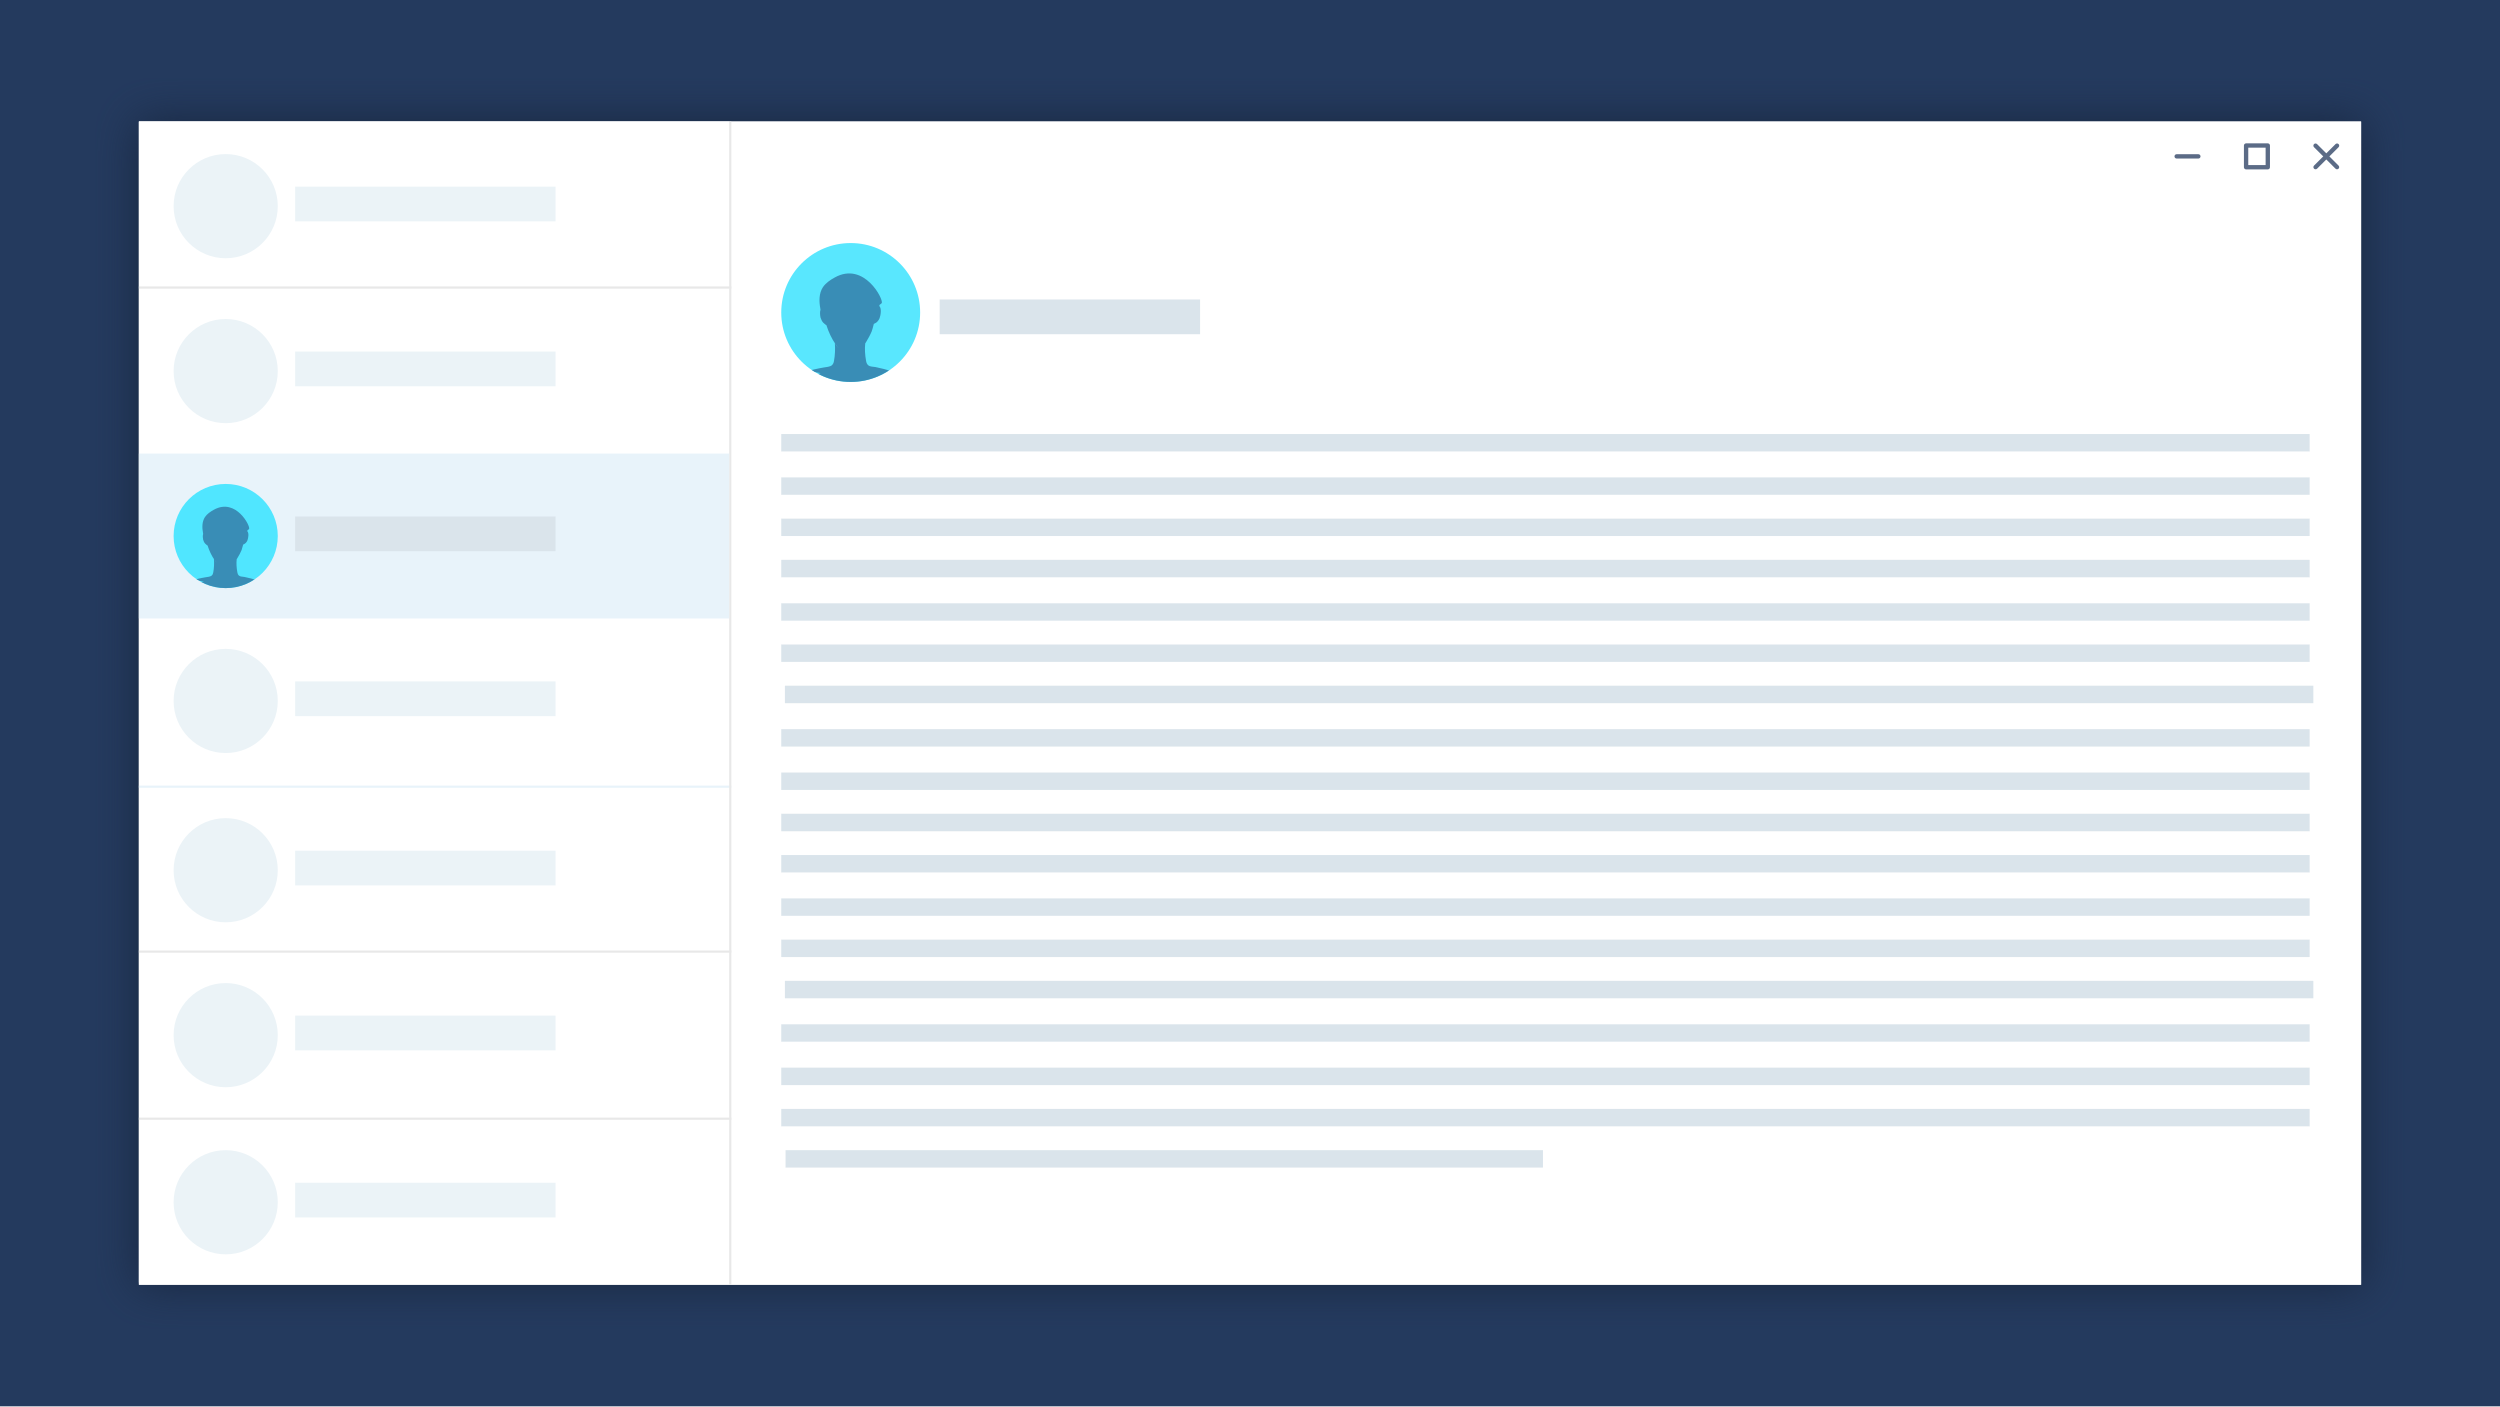
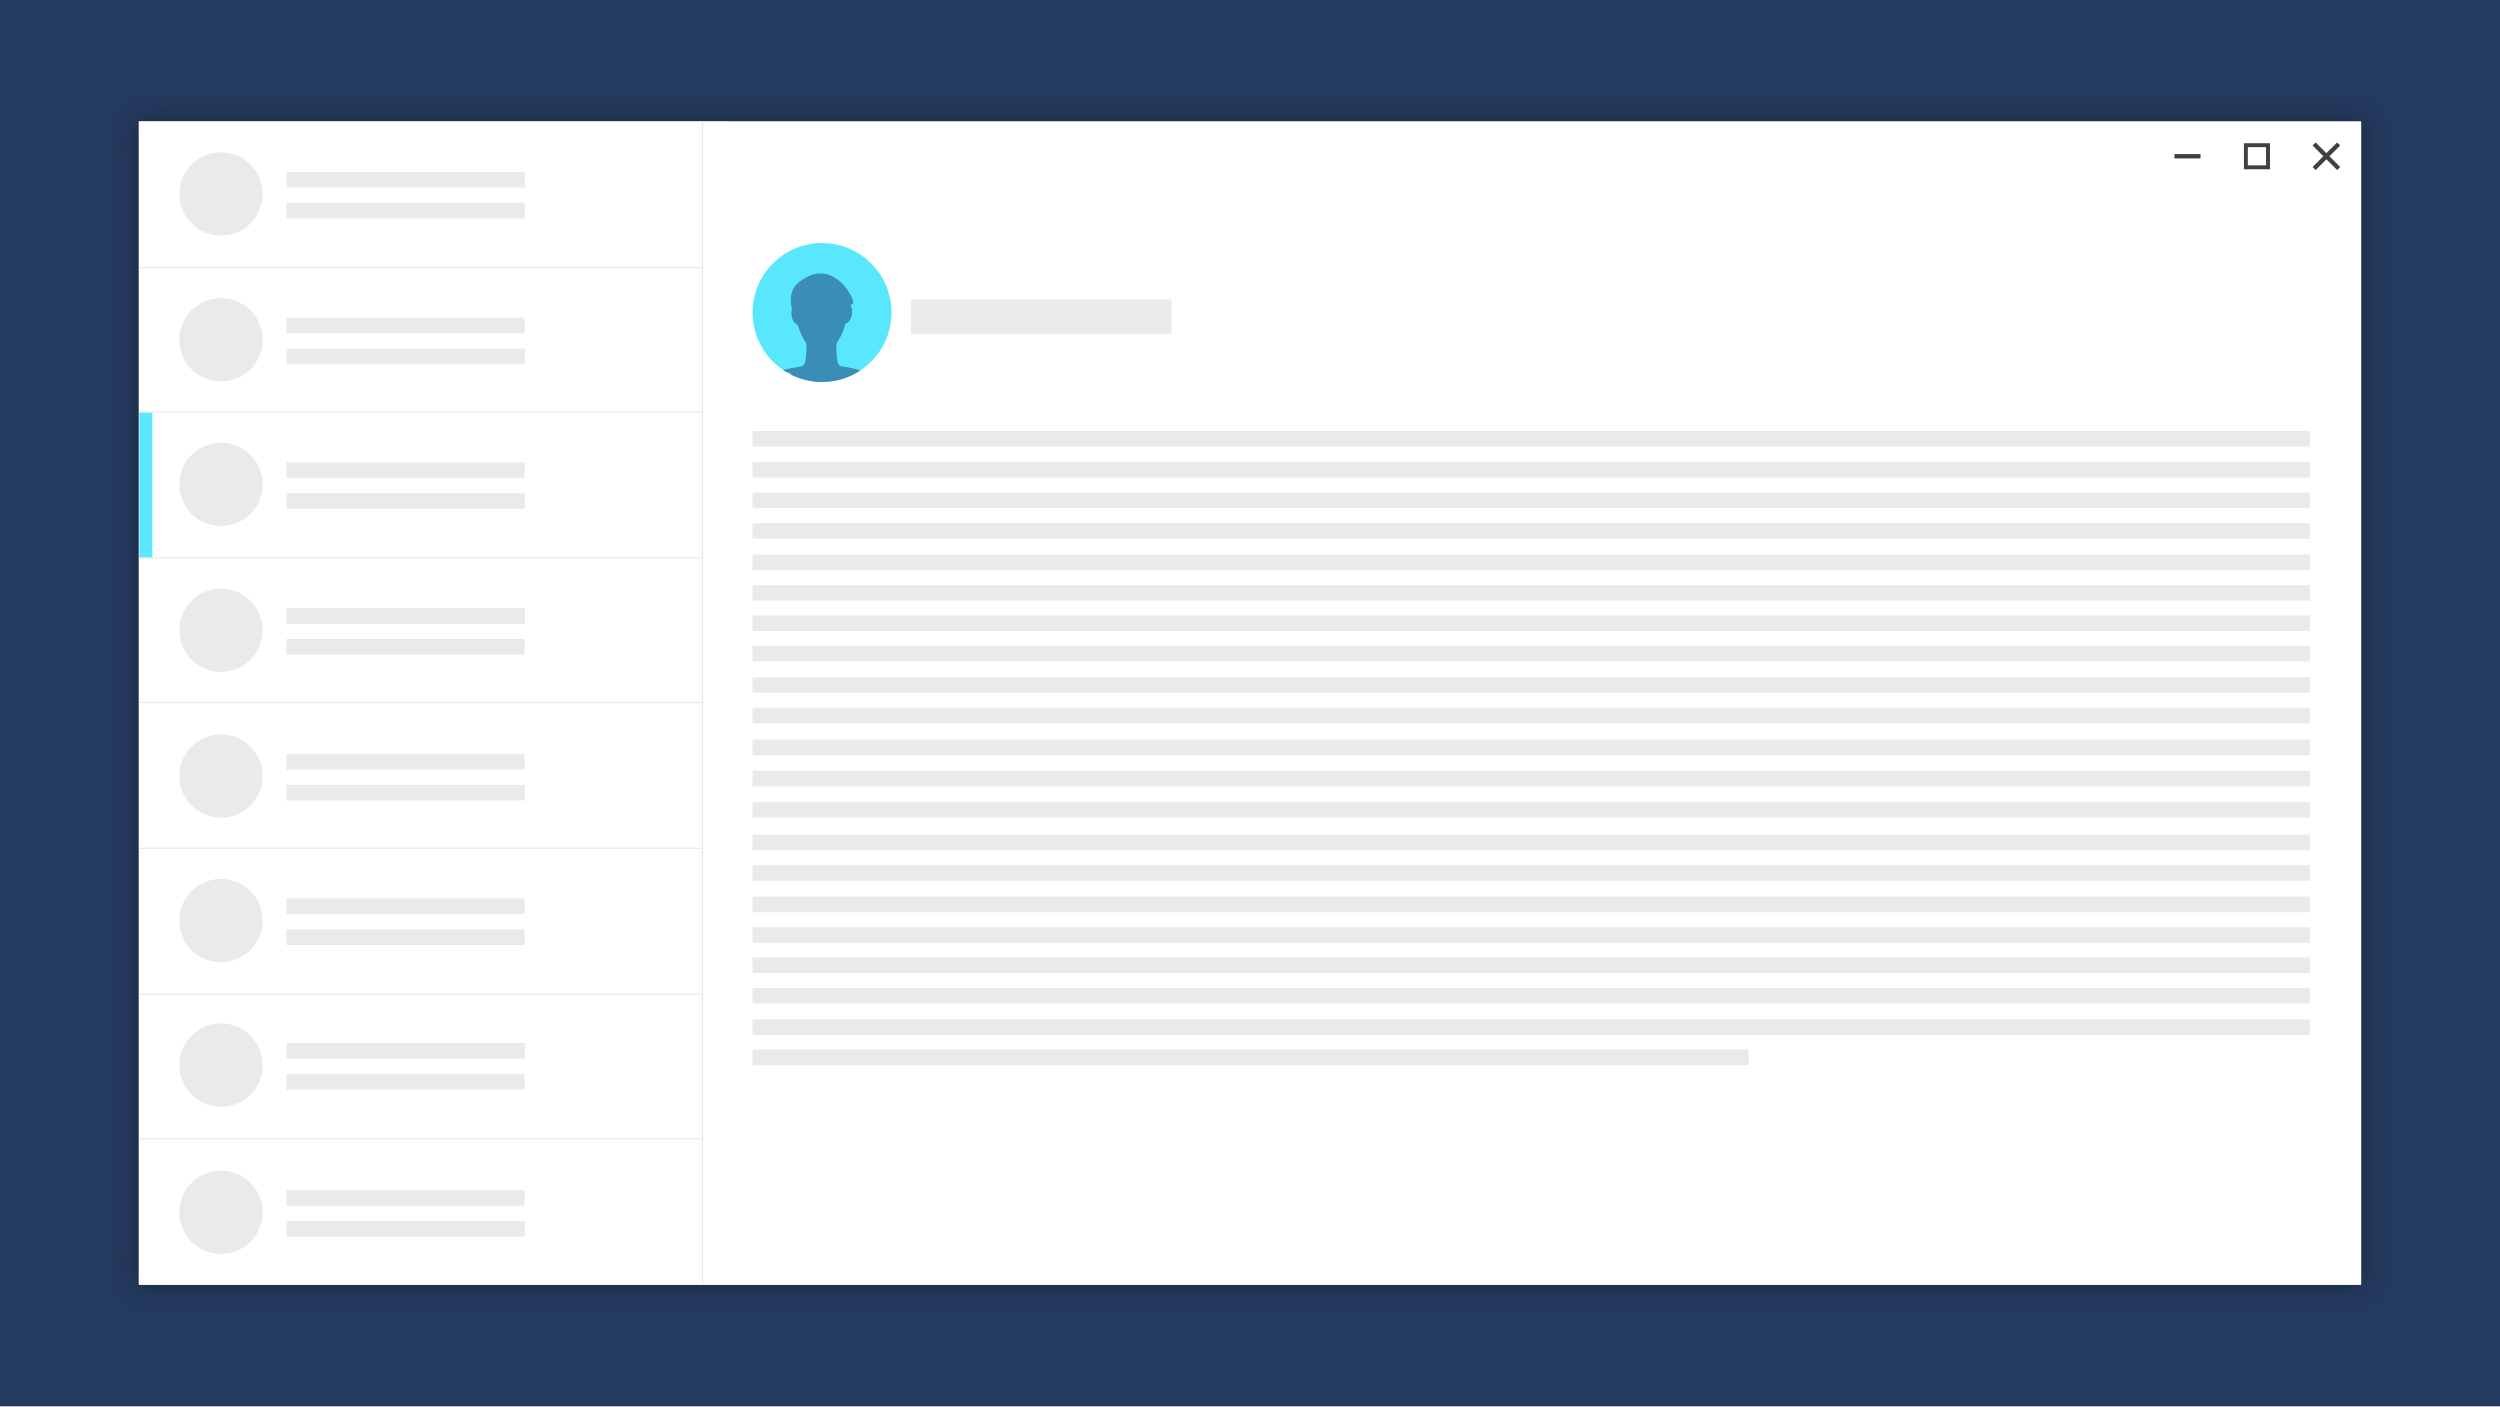
- <svg xmlns="http://www.w3.org/2000/svg" xmlns:xlink="http://www.w3.org/1999/xlink" width="1152" height="648" viewBox="0 0 1152 648" version="1.1">
-   <g id="Canvas" transform="translate(14836 7433)">
-     <clipPath id="clip-0" clip-rule="evenodd">
-       <path d="M -14836 -7433L -13684 -7433L -13684 -6785L -14836 -6785L -14836 -7433Z" fill="#FFFFFF" />
-     </clipPath>
-     <g id="master-detail" clip-path="url(#clip-0)">
-       <path d="M -14836 -7433L -13684 -7433L -13684 -6785L -14836 -6785L -14836 -7433Z" fill="#243A5E" />
-       <g id="app-bg" filter="url(#filter0_d)">
-         <use xlink:href="#path0_fill" transform="translate(-14772 -7377)" fill="#FFFFFF" />
-         <use xlink:href="#path0_fill" transform="translate(-14772 -7377)" fill="#FFFFFF" />
+ <svg xmlns="http://www.w3.org/2000/svg" width="1920" height="1080" viewBox="0 0 1920 1080" version="1.1">
+   <g fill="none">
+     <g clip-path="url(#clip0)">
+       <rect width="1920" height="1080" fill="#243A5E" />
+       <g filter="url(#filter0_d)">
+         <path fill-rule="evenodd" clip-rule="evenodd" d="M 0 0L 1706.67 0L 1706.67 893.333L 0 893.333L 0 0Z" transform="translate(106.666 93.333)" fill="white" />
+         <path fill-rule="evenodd" clip-rule="evenodd" d="M 0 0L 1706.67 0L 1706.67 893.333L 0 893.333L 0 0Z" transform="translate(106.666 93.333)" fill="white" />
      </g>
-       <g id="App">
-         <g id="master-pane">
-           <use xlink:href="#path1_fill" transform="translate(-14772 -7377)" fill="#FFFFFF" />
-         </g>
+       <path fill-rule="evenodd" clip-rule="evenodd" d="M 0 0L 453.333 0L 453.333 891.667L 0 891.667L 0 0Z" transform="translate(106.666 93.333)" fill="white" />
+       <line y1="-0.5" x2="893.333" y2="-0.5" transform="matrix(0 1 -1 0 539 93.333)" stroke="#EAEAEA" />
+       <rect width="200" height="26.667" transform="translate(699.666 230)" fill="#EAEAEA" />
+       <circle cx="53.333" cy="53.333" r="53.333" transform="translate(578 186.667)" fill="url(#paint0_linear)" />
+       <mask id="mask0" mask-type="alpha" maskUnits="userSpaceOnUse" x="578" y="186" width="107" height="108">
+         <circle cx="53.333" cy="53.333" r="53.333" transform="translate(578 186.667)" fill="#78B3ED" />
+       </mask>
+       <g mask="url(#mask0)">
+         <path d="M 19.333 3.227C 15.833 5.06 12.5 7.394 10.333 10.56C 7.167 15.394 7.333 21.561 8.333 26.894C 8.333 27.061 8.333 27.394 8.5 27.727C 7.833 29.727 8.167 32.394 8.5 33.894C 8.833 35.06 9.667 36.894 10.5 37.727C 11.167 38.227 12.167 39.394 13 39.727C 14.667 44.894 17 50.06 20.167 54.56C 23.167 58.894 27.5 62.227 33 61.727C 38.167 61.227 41.333 56.394 43.667 52.394C 45.167 49.894 46.667 47.227 47.833 44.394C 48.333 42.894 48.833 41.227 49.167 39.727C 49.333 38.727 49.333 38.727 50.167 38.394C 51.833 37.727 53.167 36.06 53.833 34.394C 54.667 32.227 55.667 26.727 53.5 24.894C 53.5 24.727 53.667 24.561 53.667 24.394C 54 23.727 55 23.561 55.333 22.894C 57 20.394 42 -9.273 19.333 3.227ZM 25.5 28.394C 25.167 28.394 25 28.394 24.667 28.394C 23.333 28.394 22 28.227 20.667 28.227C 18.5 28.227 16.5 28.894 14.833 30.227L 14.333 30.727L 10.5 29.561C 10.5 29.561 14 30.727 14.333 30.727C 13.833 31.561 14.833 33.227 14.833 33.227C 16 35.56 20 35.727 22.167 34.894C 23 34.56 23.667 34.227 24.333 33.56C 25.167 32.727 25.5 31.227 25.667 30.061C 25.667 29.394 25.667 28.727 25.5 28.061C 25.5 27.894 25.167 26.561 25 26.394C 20.833 25.727 13.333 26.894 13.333 26.894L 25.5 28.394ZM 13 25.394C 13.667 21.561 12.5 16.227 12.667 16.061C 13.333 15.894 14.333 18.227 15 18.227C 15.667 18.227 16 16.894 16.167 16.394C 16.5 15.227 16.333 13.894 17 12.727C 17.333 12.227 17.833 11.727 18.333 11.394C 19.167 10.727 20.5 10.56 21.5 10.56C 22.667 10.727 23.667 11.227 24.333 12.227C 24.833 12.894 24.833 13.727 25 14.56C 25.333 16.061 26.333 17.394 27.667 18.394C 28.833 19.227 32.333 20.061 33 17.894C 33.167 17.061 33.167 16.061 33.333 15.227C 34.333 18.394 36.167 20.727 39 22.394C 41 23.561 43.167 23.894 45.333 23.561C 45.833 23.394 49.167 22.561 49.167 21.727C 49.167 23.561 49 25.394 49.333 27.227C 49.5 28.894 50 30.394 50.5 31.894C 51.167 34.227 52.167 33.727 52.667 31.894C 53 30.394 53.333 29.061 53.5 27.561C 53.667 26.561 53.333 25.227 53.833 24.227C 54.167 23.561 55.167 23.394 55.5 22.727C 57.167 20.227 42.167 -9.44 19.5 3.06C 15.833 5.06 12.5 7.394 10.333 10.56C 7.167 15.394 7.333 21.561 8.333 26.894C 8.333 27.227 8.667 29.561 9 29.561C 11.833 30.227 12.5 27.727 13 25.394ZM 61.667 74.894C 60.667 74.227 57.5 73.561 57.167 73.394C 55 72.894 52.833 72.394 50.667 71.894C 48.833 71.561 46.667 71.727 45.167 70.561C 44.167 69.727 43.667 68.394 43.5 67.227C 42.667 62.727 42.333 58.06 42.833 53.56C 42.833 53.56 38.667 62.227 31.5 61.727C 24.333 61.227 20 54.727 19.5 53.56C 19.833 58.06 19.667 62.727 18.833 67.227C 18.667 68.394 18.167 69.727 17.167 70.561C 15.667 71.727 13 71.894 11 72.227C 8.5 72.727 6 73.061 3.5 73.727C 2.833 73.894 2.167 74.061 1.5 74.394C 1.167 74.394 0.167 75.061 4.96705e-09 74.894C 1.5 75.227 3 75.561 4.5 75.894C 8.333 76.561 12.333 77.061 16.167 77.561C 21.667 78.061 27.167 78.394 32.833 78.394C 39.333 78.394 45.833 77.894 52.333 77.061C 54.333 76.727 56.333 76.561 58.167 76.061C 58.667 76.061 61.167 75.894 61.667 74.894C 61.667 75.061 61.667 74.894 61.667 74.894ZM 46.5 27.227C 46.5 27.227 39 26.061 34.833 26.727C 34.667 26.727 34.333 28.061 34.333 28.394C 34.167 29.061 34.167 29.727 34.167 30.394C 34.333 31.561 34.5 32.894 35.5 33.894C 36 34.394 36.833 34.894 37.667 35.227C 39.833 36.06 43.833 35.894 45 33.56C 45 33.56 46 31.727 45.667 31.061C 46 30.894 49.5 29.894 49.5 29.894L 45.667 31.061C 45.667 31.061 45.167 30.727 45.167 30.561C 43.5 29.227 41.333 28.561 39.333 28.561C 38 28.561 36.667 28.561 35.167 28.727C 34.833 28.727 34.667 28.727 34.333 28.727" transform="translate(599.666 210)" fill="#398DB6" />
+         <path d="M 36.667 0L 13.333 8.333L 0 40L 71.667 40L 91.667 8.333L 36.667 0Z" transform="translate(589.666 280)" fill="#398DB6" />
      </g>
-       <g id="master-pane">
-         <g id="rules">
-           <g id="Line">
-             <use xlink:href="#path2_stroke" transform="matrix(-1 1.22465e-16 -1.22465e-16 -1 -14499 -7301)" fill="#E8E8E8" />
-           </g>
-           <g id="Line">
-             <use xlink:href="#path2_stroke" transform="matrix(-1 1.22465e-16 -1.22465e-16 -1 -14499 -7071)" fill="#E8F3FA" />
-           </g>
-           <g id="Line">
-             <use xlink:href="#path2_stroke" transform="matrix(-1 1.22465e-16 -1.22465e-16 -1 -14499 -6995)" fill="#E8E8E8" />
-           </g>
-           <g id="Line">
-             <use xlink:href="#path2_stroke" transform="matrix(-1 1.22465e-16 -1.22465e-16 -1 -14499 -6918)" fill="#E8E8E8" />
-           </g>
-           <g id="Line">
-             <use xlink:href="#path3_stroke" transform="matrix(6.12323e-17 1 -1 6.12323e-17 -14500 -7377)" fill="#E8E8E8" />
-           </g>
-         </g>
-         <g id="selected">
-           <use xlink:href="#path4_fill" transform="translate(-14772 -7224)" fill="#E8F3FA" />
-         </g>
-         <g id="Group">
-           <g id="Ellipse 2.7">
-             <use xlink:href="#path5_fill" transform="translate(-14756 -7362)" fill="#EBF3F7" />
-           </g>
-           <g id="Rectangle 2.2">
-             <use xlink:href="#path6_fill" transform="translate(-14700 -7347)" fill="#EBF3F7" />
-           </g>
-           <g id="Ellipse 2.8">
-             <use xlink:href="#path5_fill" transform="translate(-14756 -7286)" fill="#EBF3F7" />
-           </g>
-           <g id="Rectangle 2.2">
-             <use xlink:href="#path6_fill" transform="translate(-14700 -7271)" fill="#EBF3F7" />
-           </g>
-           <g id="Rectangle 2.2">
-             <use xlink:href="#path6_fill" transform="translate(-14700 -7195)" fill="#DAE4EB" />
-           </g>
-           <g id="Ellipse 2.10">
-             <use xlink:href="#path5_fill" transform="translate(-14756 -7134)" fill="#EBF3F7" />
-           </g>
-           <g id="Rectangle 2.2">
-             <use xlink:href="#path6_fill" transform="translate(-14700 -7119)" fill="#EBF3F7" />
-           </g>
-           <g id="Ellipse 2.11">
-             <use xlink:href="#path5_fill" transform="translate(-14756 -7056)" fill="#EBF3F7" />
-           </g>
-           <g id="Rectangle 2.2">
-             <use xlink:href="#path6_fill" transform="translate(-14700 -7041)" fill="#EBF3F7" />
-           </g>
-           <g id="Ellipse 2.12">
-             <use xlink:href="#path5_fill" transform="translate(-14756 -6980)" fill="#EBF3F7" />
-           </g>
-           <g id="Rectangle 2.2">
-             <use xlink:href="#path6_fill" transform="translate(-14700 -6965)" fill="#EBF3F7" />
-           </g>
-           <g id="Ellipse 2.13">
-             <use xlink:href="#path5_fill" transform="translate(-14756 -6903)" fill="#EBF3F7" />
-           </g>
-           <g id="Rectangle 2.2">
-             <use xlink:href="#path6_fill" transform="translate(-14700 -6888)" fill="#EBF3F7" />
-           </g>
-         </g>
+       <g opacity="0.75">
+         <path fill-rule="evenodd" clip-rule="evenodd" d="M 20 3.333L 0 3.333L 0 0L 20 0L 20 3.333Z" transform="translate(1670 118.333)" fill="black" />
+         <rect x="1.5" y="1.5" width="17" height="17" stroke-width="3" transform="translate(1723.33 110)" stroke="black" />
+         <path fill-rule="evenodd" clip-rule="evenodd" d="M 12.963 10.607L 21.213 2.357L 18.855 0L 10.605 8.25L 2.355 0L 0 2.356L 8.25 10.606L 0 18.856L 2.357 21.214L 10.607 12.964L 18.855 21.213L 21.213 18.855L 12.963 10.607Z" transform="translate(1776.06 109.394)" fill="black" />
      </g>
-       <g id="Rectangle 2.2">
-         <use xlink:href="#path6_fill" transform="translate(-14403 -7295)" fill="#DAE4EB" />
-       </g>
-       <g id="profile-pic">
-         <g id="Ellipse 2.5">
-           <use xlink:href="#path7_fill" transform="translate(-14476 -7321)" fill="url(#paint23_linear)" />
-         </g>
-         <g id="Mask Group">
-           <mask id="mask0_alpha" mask-type="alpha">
-             <g id="Ellipse 2.6">
-               <use xlink:href="#path7_fill" transform="translate(-14476 -7321)" fill="#78B3ED" />
-             </g>
-           </mask>
-           <g id="Group" mask="url(#mask0_alpha)">
-             <g id="Vector">
-               <use xlink:href="#path8_fill" transform="translate(-14463 -7307)" fill="#398DB6" />
-             </g>
-             <g id="Vector">
-               <use xlink:href="#path9_fill" transform="translate(-14469 -7265)" fill="#398DB6" />
-             </g>
-           </g>
-         </g>
-       </g>
-       <g id="profile-pic">
-         <g id="Ellipse 2.5">
-           <use xlink:href="#path5_fill" transform="translate(-14756 -7210)" fill="#50E6FF" />
-         </g>
-         <g id="Mask Group">
-           <mask id="mask1_alpha" mask-type="alpha">
-             <g id="Ellipse 2.6">
-               <use xlink:href="#path5_fill" transform="translate(-14756 -7210)" fill="#78B3ED" />
-             </g>
-           </mask>
-           <g id="Group" mask="url(#mask1_alpha)">
-             <g id="Vector">
-               <use xlink:href="#path10_fill" transform="translate(-14746.2 -7199.5)" fill="#398DB6" />
-             </g>
-             <g id="Vector">
-               <use xlink:href="#path11_fill" transform="translate(-14750.8 -7168)" fill="#398DB6" />
-             </g>
-           </g>
-         </g>
-       </g>
-       <g id="Titlebar-controls" opacity="0.75">
-         <g id="minimize">
-           <use xlink:href="#path12_fill" transform="matrix(1 -2.44929e-16 2.44929e-16 1 -13834 -7361.94)" fill="#243A5E" />
-         </g>
-         <g id="expand">
-           <mask id="mask2_outline_ins">
-             <use xlink:href="#path13_fill" fill="white" transform="translate(-13802 -7366.94)" />
-           </mask>
-           <g mask="url(#mask2_outline_ins)">
-             <use xlink:href="#path14_stroke_2x" transform="translate(-13802 -7366.94)" fill="#243A5E" />
-           </g>
-         </g>
-         <g id="close">
-           <g id="Line 3 (Stroke)">
-             <use xlink:href="#path15_fill" transform="matrix(0.707107 -0.707107 0.707107 0.707107 -13770.4 -7355.99)" fill="#243A5E" />
-           </g>
-           <g id="Line 3.1 (Stroke)">
-             <use xlink:href="#path15_fill" transform="matrix(-0.707107 -0.707107 0.707107 -0.707107 -13759.1 -7354.57)" fill="#243A5E" />
-           </g>
-         </g>
-       </g>
-       <g id="Rectangle 2.233">
-         <use xlink:href="#path16_fill" transform="translate(-14476 -7233)" fill="#EFEFEF" />
-         <use xlink:href="#path16_fill" transform="translate(-14476 -7233)" fill="#FFFFFF" />
-         <use xlink:href="#path16_fill" transform="translate(-14476 -7233)" fill="#FFFFFF" />
-         <use xlink:href="#path16_fill" transform="translate(-14476 -7233)" fill="#DAE4EB" />
-       </g>
-       <g id="Rectangle 2.234">
-         <use xlink:href="#path16_fill" transform="translate(-14476 -7213)" fill="#EFEFEF" />
-         <use xlink:href="#path16_fill" transform="translate(-14476 -7213)" fill="#FFFFFF" />
-         <use xlink:href="#path16_fill" transform="translate(-14476 -7213)" fill="#FFFFFF" />
-         <use xlink:href="#path16_fill" transform="translate(-14476 -7213)" fill="#DAE4EB" />
-       </g>
-       <g id="Rectangle 2.235">
-         <use xlink:href="#path16_fill" transform="translate(-14476 -7194)" fill="#EFEFEF" />
-         <use xlink:href="#path16_fill" transform="translate(-14476 -7194)" fill="#FFFFFF" />
-         <use xlink:href="#path16_fill" transform="translate(-14476 -7194)" fill="#FFFFFF" />
-         <use xlink:href="#path16_fill" transform="translate(-14476 -7194)" fill="#DAE4EB" />
-       </g>
-       <g id="Rectangle 2.236">
-         <use xlink:href="#path16_fill" transform="translate(-14476 -7175)" fill="#EFEFEF" />
-         <use xlink:href="#path16_fill" transform="translate(-14476 -7175)" fill="#FFFFFF" />
-         <use xlink:href="#path16_fill" transform="translate(-14476 -7175)" fill="#FFFFFF" />
-         <use xlink:href="#path16_fill" transform="translate(-14476 -7175)" fill="#DAE4EB" />
-       </g>
-       <g id="Rectangle 2.237">
-         <use xlink:href="#path16_fill" transform="translate(-14476 -7155)" fill="#EFEFEF" />
-         <use xlink:href="#path16_fill" transform="translate(-14476 -7155)" fill="#FFFFFF" />
-         <use xlink:href="#path16_fill" transform="translate(-14476 -7155)" fill="#FFFFFF" />
-         <use xlink:href="#path16_fill" transform="translate(-14476 -7155)" fill="#DAE4EB" />
-       </g>
-       <g id="Rectangle 2.238">
-         <use xlink:href="#path16_fill" transform="translate(-14476 -7136)" fill="#EFEFEF" />
-         <use xlink:href="#path16_fill" transform="translate(-14476 -7136)" fill="#FFFFFF" />
-         <use xlink:href="#path16_fill" transform="translate(-14476 -7136)" fill="#FFFFFF" />
-         <use xlink:href="#path16_fill" transform="translate(-14476 -7136)" fill="#DAE4EB" />
-       </g>
-       <g id="Rectangle 2.239">
-         <use xlink:href="#path16_fill" transform="translate(-14474.3 -7117)" fill="#EFEFEF" />
-         <use xlink:href="#path16_fill" transform="translate(-14474.3 -7117)" fill="#FFFFFF" />
-         <use xlink:href="#path16_fill" transform="translate(-14474.3 -7117)" fill="#FFFFFF" />
-         <use xlink:href="#path16_fill" transform="translate(-14474.3 -7117)" fill="#DAE4EB" />
-       </g>
-       <g id="Rectangle 2.242">
-         <use xlink:href="#path16_fill" transform="translate(-14476 -7097)" fill="#EFEFEF" />
-         <use xlink:href="#path16_fill" transform="translate(-14476 -7097)" fill="#FFFFFF" />
-         <use xlink:href="#path16_fill" transform="translate(-14476 -7097)" fill="#FFFFFF" />
-         <use xlink:href="#path16_fill" transform="translate(-14476 -7097)" fill="#DAE4EB" />
-       </g>
-       <g id="Rectangle 2.243">
-         <use xlink:href="#path16_fill" transform="translate(-14476 -7077)" fill="#EFEFEF" />
-         <use xlink:href="#path16_fill" transform="translate(-14476 -7077)" fill="#FFFFFF" />
-         <use xlink:href="#path16_fill" transform="translate(-14476 -7077)" fill="#FFFFFF" />
-         <use xlink:href="#path16_fill" transform="translate(-14476 -7077)" fill="#DAE4EB" />
-       </g>
-       <g id="Rectangle 2.244">
-         <use xlink:href="#path16_fill" transform="translate(-14476 -7058)" fill="#EFEFEF" />
-         <use xlink:href="#path16_fill" transform="translate(-14476 -7058)" fill="#FFFFFF" />
-         <use xlink:href="#path16_fill" transform="translate(-14476 -7058)" fill="#FFFFFF" />
-         <use xlink:href="#path16_fill" transform="translate(-14476 -7058)" fill="#DAE4EB" />
-       </g>
-       <g id="Rectangle 2.245">
-         <use xlink:href="#path16_fill" transform="translate(-14476 -7039)" fill="#EFEFEF" />
-         <use xlink:href="#path16_fill" transform="translate(-14476 -7039)" fill="#FFFFFF" />
-         <use xlink:href="#path16_fill" transform="translate(-14476 -7039)" fill="#FFFFFF" />
-         <use xlink:href="#path16_fill" transform="translate(-14476 -7039)" fill="#DAE4EB" />
-       </g>
-       <g id="Rectangle 2.246">
-         <use xlink:href="#path16_fill" transform="translate(-14476 -7019)" fill="#EFEFEF" />
-         <use xlink:href="#path16_fill" transform="translate(-14476 -7019)" fill="#FFFFFF" />
-         <use xlink:href="#path16_fill" transform="translate(-14476 -7019)" fill="#FFFFFF" />
-         <use xlink:href="#path16_fill" transform="translate(-14476 -7019)" fill="#DAE4EB" />
-       </g>
-       <g id="Rectangle 2.247">
-         <use xlink:href="#path16_fill" transform="translate(-14476 -7000)" fill="#EFEFEF" />
-         <use xlink:href="#path16_fill" transform="translate(-14476 -7000)" fill="#FFFFFF" />
-         <use xlink:href="#path16_fill" transform="translate(-14476 -7000)" fill="#FFFFFF" />
-         <use xlink:href="#path16_fill" transform="translate(-14476 -7000)" fill="#DAE4EB" />
-       </g>
-       <g id="Rectangle 2.248">
-         <use xlink:href="#path16_fill" transform="translate(-14474.3 -6981)" fill="#EFEFEF" />
-         <use xlink:href="#path16_fill" transform="translate(-14474.3 -6981)" fill="#FFFFFF" />
-         <use xlink:href="#path16_fill" transform="translate(-14474.3 -6981)" fill="#FFFFFF" />
-         <use xlink:href="#path16_fill" transform="translate(-14474.3 -6981)" fill="#DAE4EB" />
-       </g>
-       <g id="Rectangle 2.249">
-         <use xlink:href="#path16_fill" transform="translate(-14476 -6961)" fill="#EFEFEF" />
-         <use xlink:href="#path16_fill" transform="translate(-14476 -6961)" fill="#FFFFFF" />
-         <use xlink:href="#path16_fill" transform="translate(-14476 -6961)" fill="#FFFFFF" />
-         <use xlink:href="#path16_fill" transform="translate(-14476 -6961)" fill="#DAE4EB" />
-       </g>
-       <g id="Rectangle 2.250">
-         <use xlink:href="#path16_fill" transform="translate(-14476 -6941)" fill="#EFEFEF" />
-         <use xlink:href="#path16_fill" transform="translate(-14476 -6941)" fill="#FFFFFF" />
-         <use xlink:href="#path16_fill" transform="translate(-14476 -6941)" fill="#FFFFFF" />
-         <use xlink:href="#path16_fill" transform="translate(-14476 -6941)" fill="#DAE4EB" />
-       </g>
-       <g id="Rectangle 2.251">
-         <use xlink:href="#path16_fill" transform="translate(-14476 -6922)" fill="#EFEFEF" />
-         <use xlink:href="#path16_fill" transform="translate(-14476 -6922)" fill="#FFFFFF" />
-         <use xlink:href="#path16_fill" transform="translate(-14476 -6922)" fill="#FFFFFF" />
-         <use xlink:href="#path16_fill" transform="translate(-14476 -6922)" fill="#DAE4EB" />
-       </g>
-       <g id="Rectangle 2.252">
-         <use xlink:href="#path17_fill" transform="translate(-14474 -6903)" fill="#EFEFEF" />
-         <use xlink:href="#path17_fill" transform="translate(-14474 -6903)" fill="#FFFFFF" />
-         <use xlink:href="#path17_fill" transform="translate(-14474 -6903)" fill="#FFFFFF" />
-         <use xlink:href="#path17_fill" transform="translate(-14474 -6903)" fill="#DAE4EB" />
-       </g>
+       <line y1="-0.5" x2="432" y2="-0.5" transform="translate(539 205) scale(-1)" stroke="#EAEAEA" />
+       <rect width="183" height="12.004" transform="translate(220 132.04)" fill="#EAEAEA" />
+       <rect width="183" height="12.004" transform="translate(220 155.757)" fill="#EAEAEA" />
+       <ellipse cx="32.008" cy="32" rx="32.008" ry="32" transform="translate(137.715 117)" fill="#EAEAEA" />
+       <line y1="-0.5" x2="432" y2="-0.5" transform="translate(539 316) scale(-1)" stroke="#EAEAEA" />
+       <rect width="183" height="12.004" transform="translate(220 244.04)" fill="#EAEAEA" />
+       <rect width="183" height="12.004" transform="translate(220 267.757)" fill="#EAEAEA" />
+       <ellipse cx="32.008" cy="32" rx="32.008" ry="32" transform="translate(137.715 229)" fill="#EAEAEA" />
+       <line y1="-0.5" x2="432" y2="-0.5" transform="translate(539 428) scale(-1)" stroke="#EAEAEA" />
+       <rect width="183" height="12.004" transform="translate(220 355.04)" fill="#EAEAEA" />
+       <rect width="183" height="12.004" transform="translate(220 378.757)" fill="#EAEAEA" />
+       <ellipse cx="32.008" cy="32" rx="32.008" ry="32" transform="translate(137.715 340)" fill="#EAEAEA" />
+       <line y1="-0.5" x2="432" y2="-0.5" transform="translate(539 539) scale(-1)" stroke="#EAEAEA" />
+       <rect width="183" height="12.004" transform="translate(220 467.04)" fill="#EAEAEA" />
+       <rect width="183" height="12.004" transform="translate(220 490.757)" fill="#EAEAEA" />
+       <ellipse cx="32.008" cy="32" rx="32.008" ry="32" transform="translate(137.715 452)" fill="#EAEAEA" />
+       <line y1="-0.5" x2="432" y2="-0.5" transform="translate(539 651) scale(-1)" stroke="#EAEAEA" />
+       <rect width="183" height="12.004" transform="translate(220 579.04)" fill="#EAEAEA" />
+       <rect width="183" height="12.004" transform="translate(220 602.757)" fill="#EAEAEA" />
+       <ellipse cx="32.008" cy="32" rx="32.008" ry="32" transform="translate(137.715 564)" fill="#EAEAEA" />
+       <line y1="-0.5" x2="432" y2="-0.5" transform="translate(539 763) scale(-1)" stroke="#EAEAEA" />
+       <rect width="183" height="12.004" transform="translate(220 690.04)" fill="#EAEAEA" />
+       <rect width="183" height="12.004" transform="translate(220 713.757)" fill="#EAEAEA" />
+       <ellipse cx="32.008" cy="32" rx="32.008" ry="32" transform="translate(137.715 675)" fill="#EAEAEA" />
+       <line y1="-0.5" x2="432" y2="-0.5" transform="translate(539 874) scale(-1)" stroke="#EAEAEA" />
+       <rect width="183" height="12.004" transform="translate(220 801.04)" fill="#EAEAEA" />
+       <rect width="183" height="12.004" transform="translate(220 824.757)" fill="#EAEAEA" />
+       <ellipse cx="32.008" cy="32" rx="32.008" ry="32" transform="translate(137.715 786)" fill="#EAEAEA" />
+       <rect width="183" height="12.004" transform="translate(220 914.04)" fill="#EAEAEA" />
+       <rect width="183" height="12.004" transform="translate(220 937.757)" fill="#EAEAEA" />
+       <ellipse cx="32.008" cy="32" rx="32.008" ry="32" transform="translate(137.715 899)" fill="#EAEAEA" />
+       <rect width="10" height="111" transform="translate(107 317)" fill="#59E8FE" />
+       <rect width="1196" height="12" transform="translate(578 331)" fill="#EAEAEA" />
+       <rect width="1196" height="12" transform="translate(578 354.797)" fill="#EAEAEA" />
+       <rect width="1196" height="12" transform="translate(578 378.27)" fill="#EAEAEA" />
+       <rect width="1196" height="12" transform="translate(578 401.741)" fill="#EAEAEA" />
+       <rect width="1196" height="12" transform="translate(578 425.889)" fill="#EAEAEA" />
+       <rect width="1196" height="12" transform="translate(578 449.361)" fill="#EAEAEA" />
+       <rect width="1196" height="12" transform="translate(578 472.566)" fill="#EAEAEA" />
+       <rect width="1196" height="12" transform="translate(578 495.982)" fill="#EAEAEA" />
+       <rect width="1196" height="12" transform="translate(578 520.129)" fill="#EAEAEA" />
+       <rect width="1196" height="12" transform="translate(578 543.602)" fill="#EAEAEA" />
+       <rect width="1196" height="12" transform="translate(578 568)" fill="#EAEAEA" />
+       <rect width="1196" height="12" transform="translate(578 592)" fill="#EAEAEA" />
+       <rect width="1196" height="12" transform="translate(578 616)" fill="#EAEAEA" />
+       <rect width="1196" height="12" transform="translate(578 641)" fill="#EAEAEA" />
+       <rect width="1196" height="12" transform="translate(578 664.472)" fill="#EAEAEA" />
+       <rect width="1196" height="12" transform="translate(578 688.619)" fill="#EAEAEA" />
+       <rect width="1196" height="12" transform="translate(578 712.092)" fill="#EAEAEA" />
+       <rect width="1196" height="12" transform="translate(578 735.297)" fill="#EAEAEA" />
+       <rect width="1196" height="12" transform="translate(578 758.713)" fill="#EAEAEA" />
+       <rect width="1196" height="12" transform="translate(578 782.859)" fill="#EAEAEA" />
+       <rect width="765" height="12" transform="translate(578 806)" fill="#EAEAEA" />
    </g>
  </g>
  <defs>
-     <filter id="filter0_d" filterUnits="userSpaceOnUse" x="-14792" y="-7397" width="1064" height="576" color-interpolation-filters="sRGB">
+     <filter id="filter0_d" x="86.666" y="73.333" width="1746.67" height="933.333" filterUnits="userSpaceOnUse" color-interpolation-filters="sRGB">
      <feFlood flood-opacity="0" result="BackgroundImageFix" />
      <feColorMatrix in="SourceAlpha" type="matrix" values="0 0 0 0 0 0 0 0 0 0 0 0 0 0 0 0 0 0 255 0" />
-       <feOffset dx="0" dy="0" />
+       <feOffset />
      <feGaussianBlur stdDeviation="10" />
      <feColorMatrix type="matrix" values="0 0 0 0 0.095 0 0 0 0 0.154 0 0 0 0 0.25 0 0 0 1 0" />
      <feBlend mode="normal" in2="BackgroundImageFix" result="effect1_dropShadow" />
      <feBlend mode="normal" in="SourceGraphic" in2="effect1_dropShadow" result="shape" />
    </filter>
-     <linearGradient id="paint23_linear" x1="0" y1="0" x2="1" y2="0" gradientUnits="userSpaceOnUse" gradientTransform="matrix(3.91887e-15 64 -64 3.91887e-15 64 -3.91887e-15)">
-       <stop offset="0" stop-color="#59E7FE" />
+     <linearGradient id="paint0_linear" x2="1" gradientUnits="userSpaceOnUse" gradientTransform="matrix(0 106.667 -106.667 0 106.667 0)">
+       <stop stop-color="#59E7FE" />
    </linearGradient>
-     <path id="path0_fill" fill-rule="evenodd" d="M 0 0L 1024 0L 1024 536L 0 536L 0 0Z" />
-     <path id="path1_fill" fill-rule="evenodd" d="M 0 0L 272 0L 272 535L 0 535L 0 0Z" />
-     <path id="path2_stroke" d="M 0 0L 273 0L 273 -1L 0 -1L 0 0Z" />
-     <path id="path3_stroke" d="M 0 0L 536 0L 536 -1L 0 -1L 0 0Z" />
-     <path id="path4_fill" d="M 0 0L 272 0L 272 76L 0 76L 0 0Z" />
-     <path id="path5_fill" d="M 48 24C 48 37.255 37.255 48 24 48C 10.745 48 0 37.255 0 24C 0 10.745 10.745 0 24 0C 37.255 0 48 10.745 48 24Z" />
-     <path id="path6_fill" d="M 0 0L 120 0L 120 16L 0 16L 0 0Z" />
-     <path id="path7_fill" d="M 64 32C 64 49.673 49.673 64 32 64C 14.327 64 0 49.673 0 32C 0 14.327 14.327 0 32 0C 49.673 0 64 14.327 64 32Z" />
-     <path id="path8_fill" d="M 11.6 1.936C 9.5 3.036 7.5 4.436 6.2 6.336C 4.3 9.236 4.4 12.936 5 16.136C 5 16.236 5 16.436 5.1 16.636C 4.7 17.836 4.9 19.436 5.1 20.336C 5.3 21.036 5.8 22.136 6.3 22.636C 6.7 22.936 7.3 23.636 7.8 23.836C 8.8 26.936 10.2 30.036 12.1 32.736C 13.9 35.336 16.5 37.336 19.8 37.036C 22.9 36.736 24.8 33.836 26.2 31.436C 27.1 29.936 28 28.336 28.7 26.636C 29 25.736 29.3 24.736 29.5 23.836C 29.6 23.236 29.6 23.236 30.1 23.036C 31.1 22.636 31.9 21.636 32.3 20.636C 32.8 19.336 33.4 16.036 32.1 14.936C 32.1 14.836 32.2 14.736 32.2 14.636C 32.4 14.236 33 14.136 33.2 13.736C 34.2 12.236 25.2 -5.564 11.6 1.936ZM 15.3 17.036C 15.1 17.036 15 17.036 14.8 17.036C 14 17.036 13.2 16.936 12.4 16.936C 11.1 16.936 9.9 17.336 8.9 18.136L 8.6 18.436L 6.3 17.736C 6.3 17.736 8.4 18.436 8.6 18.436C 8.3 18.936 8.9 19.936 8.9 19.936C 9.6 21.336 12 21.436 13.3 20.936C 13.8 20.736 14.2 20.536 14.6 20.136C 15.1 19.636 15.3 18.736 15.4 18.036C 15.4 17.636 15.4 17.236 15.3 16.836C 15.3 16.736 15.1 15.936 15 15.836C 12.5 15.436 8 16.136 8 16.136L 15.3 17.036ZM 7.8 15.236C 8.2 12.936 7.5 9.736 7.6 9.636C 8 9.536 8.6 10.936 9 10.936C 9.4 10.936 9.6 10.136 9.7 9.836C 9.9 9.136 9.8 8.336 10.2 7.636C 10.4 7.336 10.7 7.036 11 6.836C 11.5 6.436 12.3 6.336 12.9 6.336C 13.6 6.436 14.2 6.736 14.6 7.336C 14.9 7.736 14.9 8.236 15 8.736C 15.2 9.636 15.8 10.436 16.6 11.036C 17.3 11.536 19.4 12.036 19.8 10.736C 19.9 10.236 19.9 9.636 20 9.136C 20.6 11.036 21.7 12.436 23.4 13.436C 24.6 14.136 25.9 14.336 27.2 14.136C 27.5 14.036 29.5 13.536 29.5 13.036C 29.5 14.136 29.4 15.236 29.6 16.336C 29.7 17.336 30 18.236 30.3 19.136C 30.7 20.536 31.3 20.236 31.6 19.136C 31.8 18.236 32 17.436 32.1 16.536C 32.2 15.936 32 15.136 32.3 14.536C 32.5 14.136 33.1 14.036 33.3 13.636C 34.3 12.136 25.3 -5.664 11.7 1.836C 9.5 3.036 7.5 4.436 6.2 6.336C 4.3 9.236 4.4 12.936 5 16.136C 5 16.336 5.2 17.736 5.4 17.736C 7.1 18.136 7.5 16.636 7.8 15.236ZM 37 44.936C 36.4 44.536 34.5 44.136 34.3 44.036C 33 43.736 31.7 43.436 30.4 43.136C 29.3 42.936 28 43.036 27.1 42.336C 26.5 41.836 26.2 41.036 26.1 40.336C 25.6 37.636 25.4 34.836 25.7 32.136C 25.7 32.136 23.2 37.336 18.9 37.036C 14.6 36.736 12 32.836 11.7 32.136C 11.9 34.836 11.8 37.636 11.3 40.336C 11.2 41.036 10.9 41.836 10.3 42.336C 9.4 43.036 7.8 43.136 6.6 43.336C 5.1 43.636 3.6 43.836 2.1 44.236C 1.7 44.336 1.3 44.436 0.9 44.636C 0.7 44.636 0.1 45.036 2.98023e-09 44.936C 0.9 45.136 1.8 45.336 2.7 45.536C 5 45.936 7.4 46.236 9.7 46.536C 13 46.836 16.3 47.036 19.7 47.036C 23.6 47.036 27.5 46.736 31.4 46.236C 32.6 46.036 33.8 45.936 34.9 45.636C 35.2 45.636 36.7 45.536 37 44.936C 37 45.036 37 44.936 37 44.936ZM 27.9 16.336C 27.9 16.336 23.4 15.636 20.9 16.036C 20.8 16.036 20.6 16.836 20.6 17.036C 20.5 17.436 20.5 17.836 20.5 18.236C 20.6 18.936 20.7 19.736 21.3 20.336C 21.6 20.636 22.1 20.936 22.6 21.136C 23.9 21.636 26.3 21.536 27 20.136C 27 20.136 27.6 19.036 27.4 18.636C 27.6 18.536 29.7 17.936 29.7 17.936L 27.4 18.636C 27.4 18.636 27.1 18.436 27.1 18.336C 26.1 17.536 24.8 17.136 23.6 17.136C 22.8 17.136 22 17.136 21.1 17.236C 20.9 17.236 20.8 17.236 20.6 17.236" />
-     <path id="path9_fill" d="M 22 0L 8 5L 0 24L 43 24L 55 5L 22 0Z" />
-     <path id="path10_fill" d="M 8.7 1.452C 7.125 2.277 5.625 3.327 4.65 4.752C 3.225 6.927 3.3 9.702 3.75 12.102C 3.75 12.177 3.75 12.327 3.825 12.477C 3.525 13.377 3.675 14.577 3.825 15.252C 3.975 15.777 4.35 16.602 4.725 16.977C 5.025 17.202 5.475 17.727 5.85 17.877C 6.6 20.202 7.65 22.527 9.075 24.552C 10.425 26.502 12.375 28.002 14.85 27.777C 17.175 27.552 18.6 25.377 19.65 23.577C 20.325 22.452 21 21.252 21.525 19.977C 21.75 19.302 21.975 18.552 22.125 17.877C 22.2 17.427 22.2 17.427 22.575 17.277C 23.325 16.977 23.925 16.227 24.225 15.477C 24.6 14.502 25.05 12.027 24.075 11.202C 24.075 11.127 24.15 11.052 24.15 10.977C 24.3 10.677 24.75 10.602 24.9 10.302C 25.65 9.177 18.9 -4.173 8.7 1.452ZM 11.475 12.777C 11.325 12.777 11.25 12.777 11.1 12.777C 10.5 12.777 9.9 12.702 9.3 12.702C 8.325 12.702 7.425 13.002 6.675 13.602L 6.45 13.827L 4.725 13.302C 4.725 13.302 6.3 13.827 6.45 13.827C 6.225 14.202 6.675 14.952 6.675 14.952C 7.2 16.002 9 16.077 9.975 15.702C 10.35 15.552 10.65 15.402 10.95 15.102C 11.325 14.727 11.475 14.052 11.55 13.527C 11.55 13.227 11.55 12.927 11.475 12.627C 11.475 12.552 11.325 11.952 11.25 11.877C 9.375 11.577 6 12.102 6 12.102L 11.475 12.777ZM 5.85 11.427C 6.15 9.702 5.625 7.302 5.7 7.227C 6 7.152 6.45 8.202 6.75 8.202C 7.05 8.202 7.2 7.602 7.275 7.377C 7.425 6.852 7.35 6.252 7.65 5.727C 7.8 5.502 8.025 5.277 8.25 5.127C 8.625 4.827 9.225 4.752 9.675 4.752C 10.2 4.827 10.65 5.052 10.95 5.502C 11.175 5.802 11.175 6.177 11.25 6.552C 11.4 7.227 11.85 7.827 12.45 8.277C 12.975 8.652 14.55 9.027 14.85 8.052C 14.925 7.677 14.925 7.227 15 6.852C 15.45 8.277 16.275 9.327 17.55 10.077C 18.45 10.602 19.425 10.752 20.4 10.602C 20.625 10.527 22.125 10.152 22.125 9.777C 22.125 10.602 22.05 11.427 22.2 12.252C 22.275 13.002 22.5 13.677 22.725 14.352C 23.025 15.402 23.475 15.177 23.7 14.352C 23.85 13.677 24 13.077 24.075 12.402C 24.15 11.952 24 11.352 24.225 10.902C 24.375 10.602 24.825 10.527 24.975 10.227C 25.725 9.102 18.975 -4.248 8.775 1.377C 7.125 2.277 5.625 3.327 4.65 4.752C 3.225 6.927 3.3 9.702 3.75 12.102C 3.75 12.252 3.9 13.302 4.05 13.302C 5.325 13.602 5.625 12.477 5.85 11.427ZM 27.75 33.702C 27.3 33.402 25.875 33.102 25.725 33.027C 24.75 32.802 23.775 32.577 22.8 32.352C 21.975 32.202 21 32.277 20.325 31.752C 19.875 31.377 19.65 30.777 19.575 30.252C 19.2 28.227 19.05 26.127 19.275 24.102C 19.275 24.102 17.4 28.002 14.175 27.777C 10.95 27.552 9 24.627 8.775 24.102C 8.925 26.127 8.85 28.227 8.475 30.252C 8.4 30.777 8.175 31.377 7.725 31.752C 7.05 32.277 5.85 32.352 4.95 32.502C 3.825 32.727 2.7 32.877 1.575 33.177C 1.275 33.252 0.975 33.327 0.675 33.477C 0.525 33.477 0.075 33.777 2.23517e-09 33.702C 0.675 33.852 1.35 34.002 2.025 34.152C 3.75 34.452 5.55 34.677 7.275 34.902C 9.75 35.127 12.225 35.277 14.775 35.277C 17.7 35.277 20.625 35.052 23.55 34.677C 24.45 34.527 25.35 34.452 26.175 34.227C 26.4 34.227 27.525 34.152 27.75 33.702C 27.75 33.777 27.75 33.702 27.75 33.702ZM 20.925 12.252C 20.925 12.252 17.55 11.727 15.675 12.027C 15.6 12.027 15.45 12.627 15.45 12.777C 15.375 13.077 15.375 13.377 15.375 13.677C 15.45 14.202 15.525 14.802 15.975 15.252C 16.2 15.477 16.575 15.702 16.95 15.852C 17.925 16.227 19.725 16.152 20.25 15.102C 20.25 15.102 20.7 14.277 20.55 13.977C 20.7 13.902 22.275 13.452 22.275 13.452L 20.55 13.977C 20.55 13.977 20.325 13.827 20.325 13.752C 19.575 13.152 18.6 12.852 17.7 12.852C 17.1 12.852 16.5 12.852 15.825 12.927C 15.675 12.927 15.6 12.927 15.45 12.927" />
-     <path id="path11_fill" d="M 16.5 0L 6 3.75L 0 18L 32.25 18L 41.25 3.75L 16.5 0Z" />
-     <path id="path12_fill" fill-rule="evenodd" d="M 12 1C 12 1.552 11.552 2 11 2L 1 2C 0.448 2 0 1.552 0 1C 0 0.448 0.448 0 1 0L 11 0C 11.552 0 12 0.448 12 1Z" />
-     <path id="path13_fill" d="M 0 1C 0 0.448 0.448 0 1 0L 11 0C 11.552 0 12 0.448 12 1L 12 11C 12 11.552 11.552 12 11 12L 1 12C 0.448 12 0 11.552 0 11L 0 1Z" />
-     <path id="path14_stroke_2x" d="M 1 2L 11 2L 11 -2L 1 -2L 1 2ZM 10 1L 10 11L 14 11L 14 1L 10 1ZM 11 10L 1 10L 1 14L 11 14L 11 10ZM 2 11L 2 1L -2 1L -2 11L 2 11ZM 1 10C 1.552 10 2 10.448 2 11L -2 11C -2 12.657 -0.657 14 1 14L 1 10ZM 10 11C 10 10.448 10.448 10 11 10L 11 14C 12.657 14 14 12.657 14 11L 10 11ZM 11 2C 10.448 2 10 1.552 10 1L 14 1C 14 -0.657 12.657 -2 11 -2L 11 2ZM 1 -2C -0.657 -2 -2 -0.657 -2 1L 2 1C 2 1.552 1.552 2 1 2L 1 -2Z" />
-     <path id="path15_fill" fill-rule="evenodd" d="M 16 1C 16 1.552 15.552 2 15 2L 1 2C 0.448 2 0 1.552 0 1C 0 0.448 0.448 0 1 0L 15 0C 15.552 0 16 0.448 16 1Z" />
-     <path id="path16_fill" d="M 0 0L 704.274 0L 704.274 8L 0 8L 0 0Z" />
-     <path id="path17_fill" d="M 0 0L 349 0L 349 8L 0 8L 0 0Z" />
+     <clipPath id="clip0">
+       <rect width="1920" height="1080" fill="white" />
+     </clipPath>
  </defs>
</svg>
